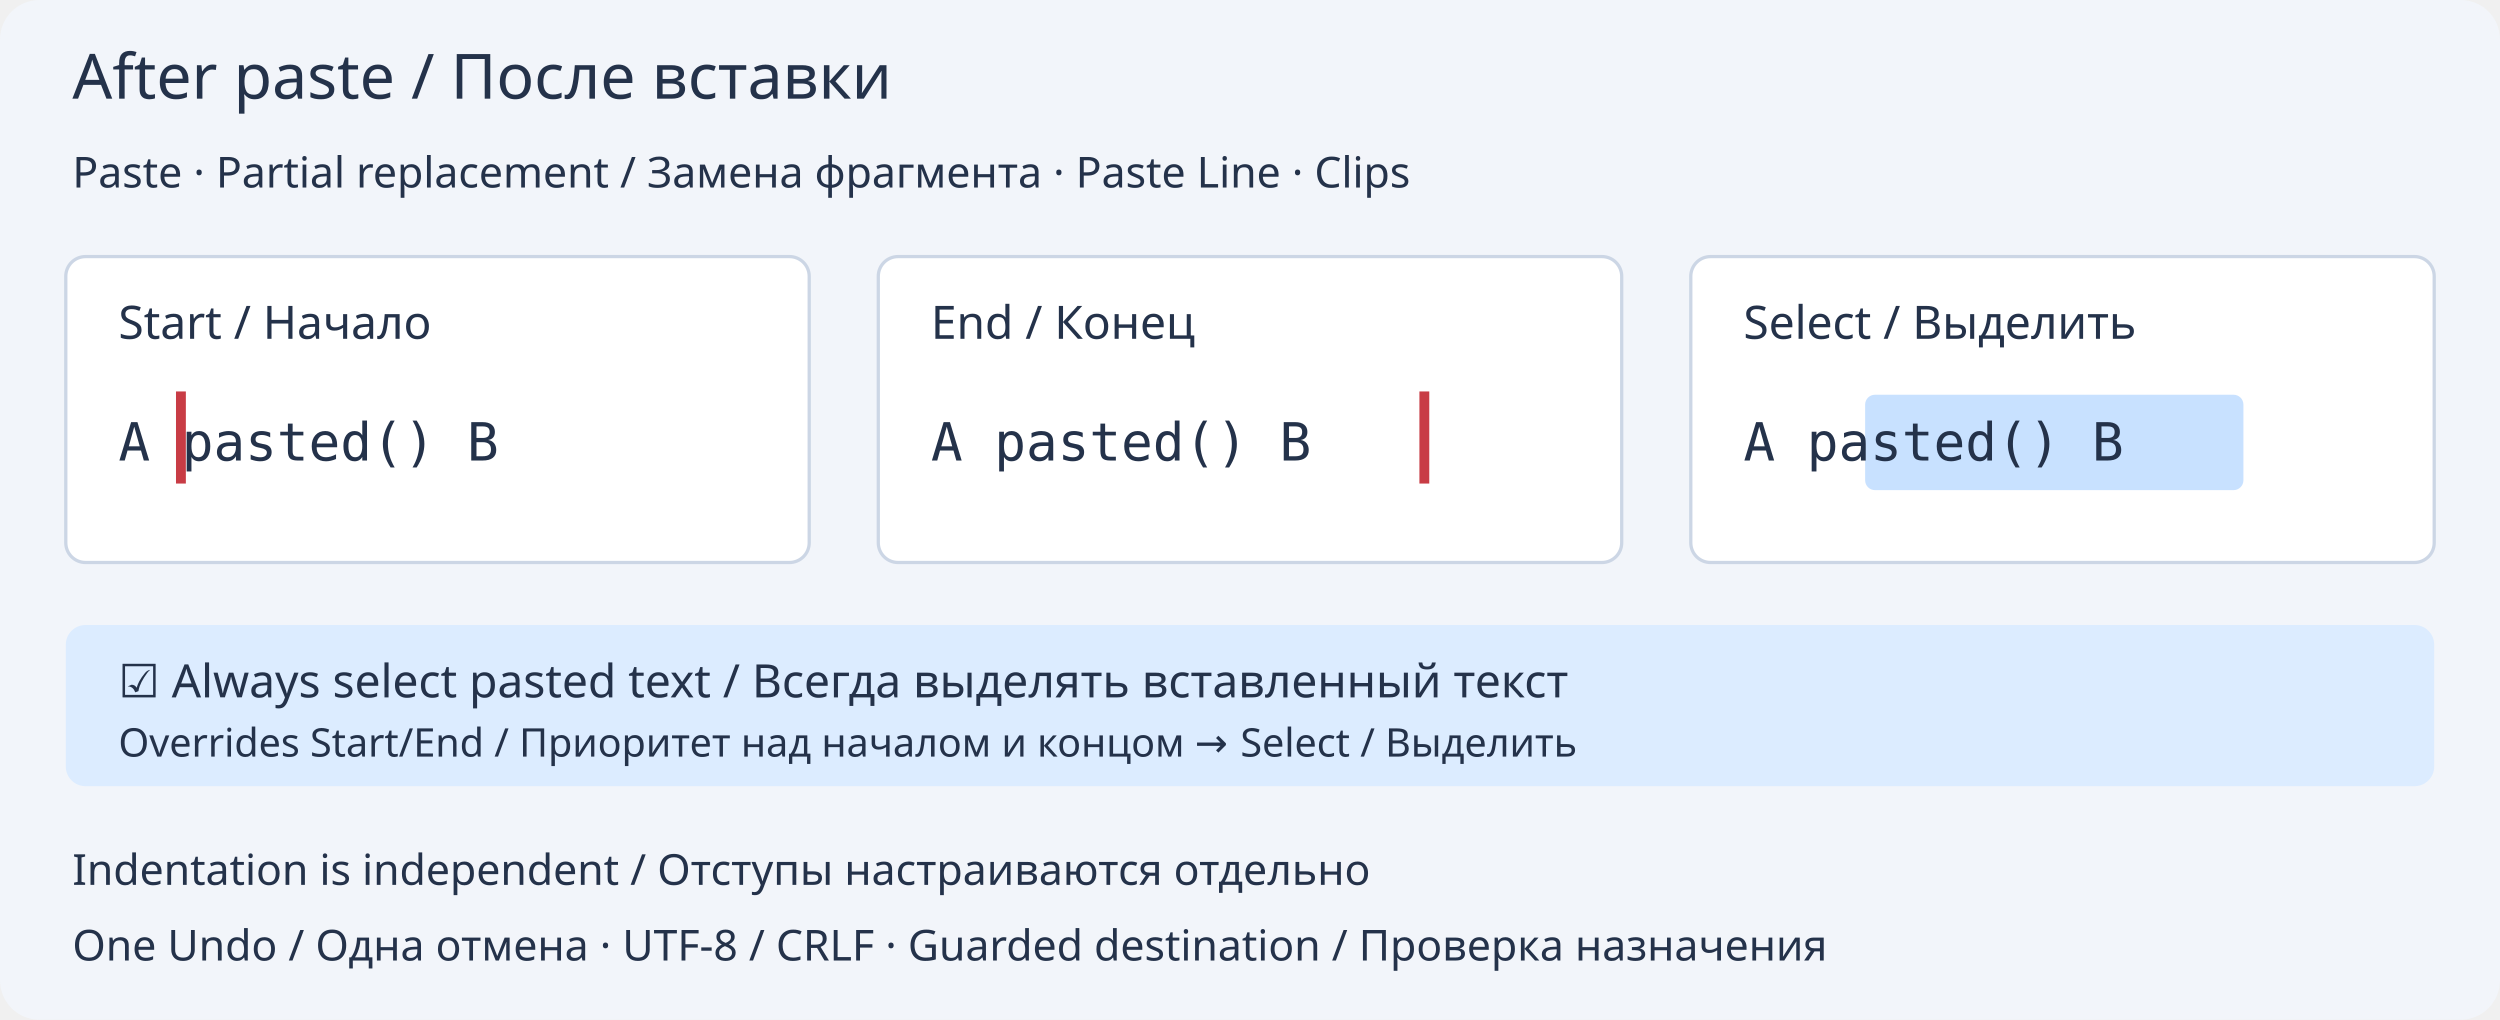
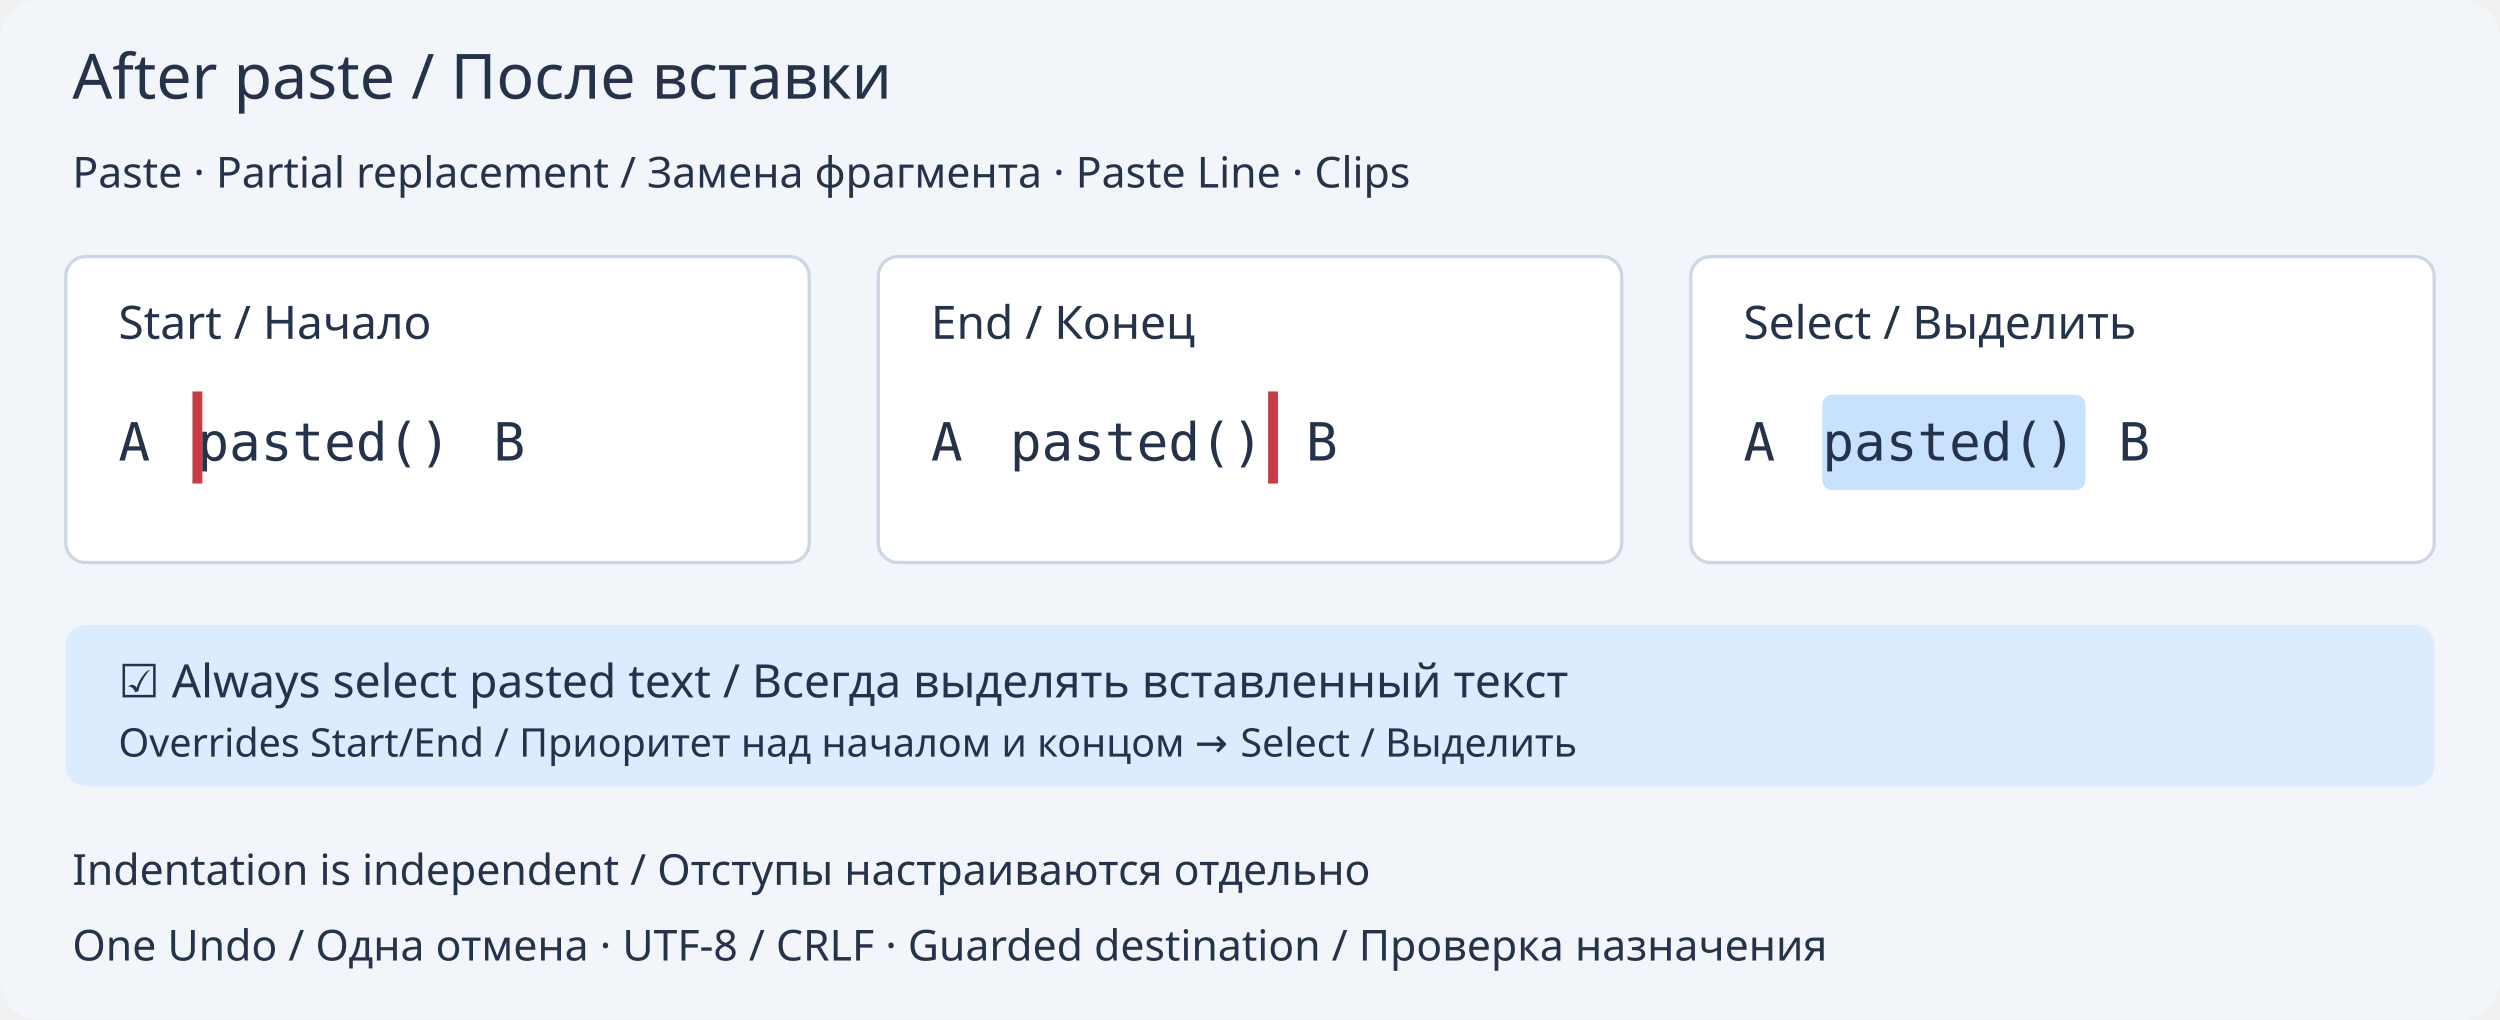
<svg xmlns="http://www.w3.org/2000/svg" width="760" height="310" viewBox="0 0 760 310">
  <rect width="760" height="310" rx="12" fill="#f2f5fa" />
  <g font-family="sans-serif" fill="#24324a">
    <text x="22" y="30" font-size="19">After paste / После вставки</text>
    <text x="22" y="57" font-size="13">Paste · Partial replacement / Замена фрагмента · Paste Line · Clips</text>
    <g fill="#fff" stroke="#ccd6e5">
      <rect x="20" y="78" width="226" height="93" rx="6" />
      <rect x="267" y="78" width="226" height="93" rx="6" />
      <rect x="514" y="78" width="226" height="93" rx="6" />
    </g>
    <g font-size="14">
      <text x="36" y="103">Start / Начало</text>
      <text x="283" y="103">End / Конец</text>
      <text x="530" y="103">Select / Выделить</text>
    </g>
-     <rect x="567" y="120" width="115" height="29" rx="3" fill="#c8e1ff" />
+     <rect x="554" y="120" width="80" height="29" rx="3" fill="#c8e1ff" />
    <g font-family="monospace" font-size="16">
-       <text x="36" y="140">A pasted() B</text>
-       <text x="283" y="140">A pasted() B</text>
-       <text x="530" y="140">A pasted() B</text>
+       <text x="36" y="140">A</text>
+       <text x="60" y="140" textLength="80" lengthAdjust="spacingAndGlyphs">pasted()</text>
+       <text x="150" y="140">B</text>
+       <text x="283" y="140">A</text>
+       <text x="307" y="140" textLength="80" lengthAdjust="spacingAndGlyphs">pasted()</text>
+       <text x="397" y="140">B</text>
+       <text x="530" y="140">A</text>
+       <text x="554" y="140" textLength="80" lengthAdjust="spacingAndGlyphs">pasted()</text>
+       <text x="644" y="140">B</text>
    </g>
    <g stroke="#c83c45" stroke-width="3">
-       <path d="M55 119v28" />
-       <path d="M433 119v28" />
+       <path d="M60 119v28" />
+       <path d="M387 119v28" />
    </g>
    <rect x="20" y="190" width="720" height="49" rx="6" fill="#dcecff" />
    <text x="36" y="212" font-size="14">☑ Always select pasted text / Всегда выделять вставленный текст</text>
    <text x="36" y="230" font-size="12">Overrides Start/End / Приоритет над началом и концом → Select / Выделить</text>
    <text x="22" y="269" font-size="13">Indentation is independent / Отступы настраиваются отдельно</text>
    <text x="22" y="292" font-size="13">One Undo / Одна отмена · UTF-8 / CRLF · Guarded destination / Проверка назначения</text>
  </g>
</svg>
